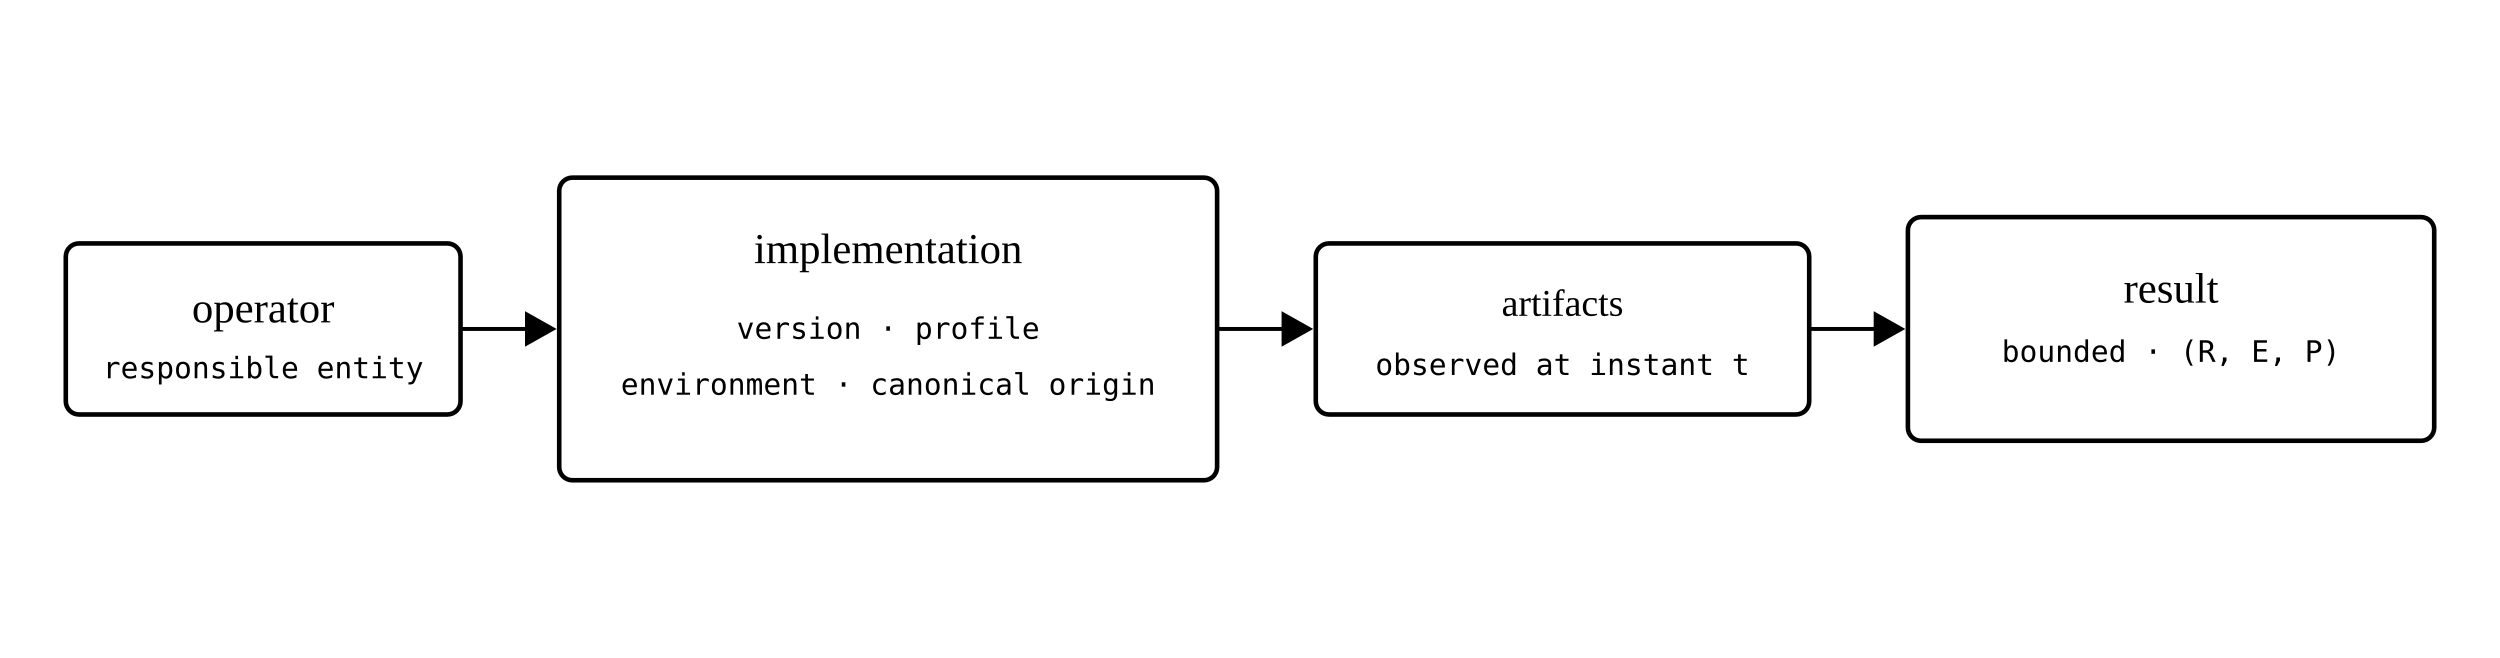
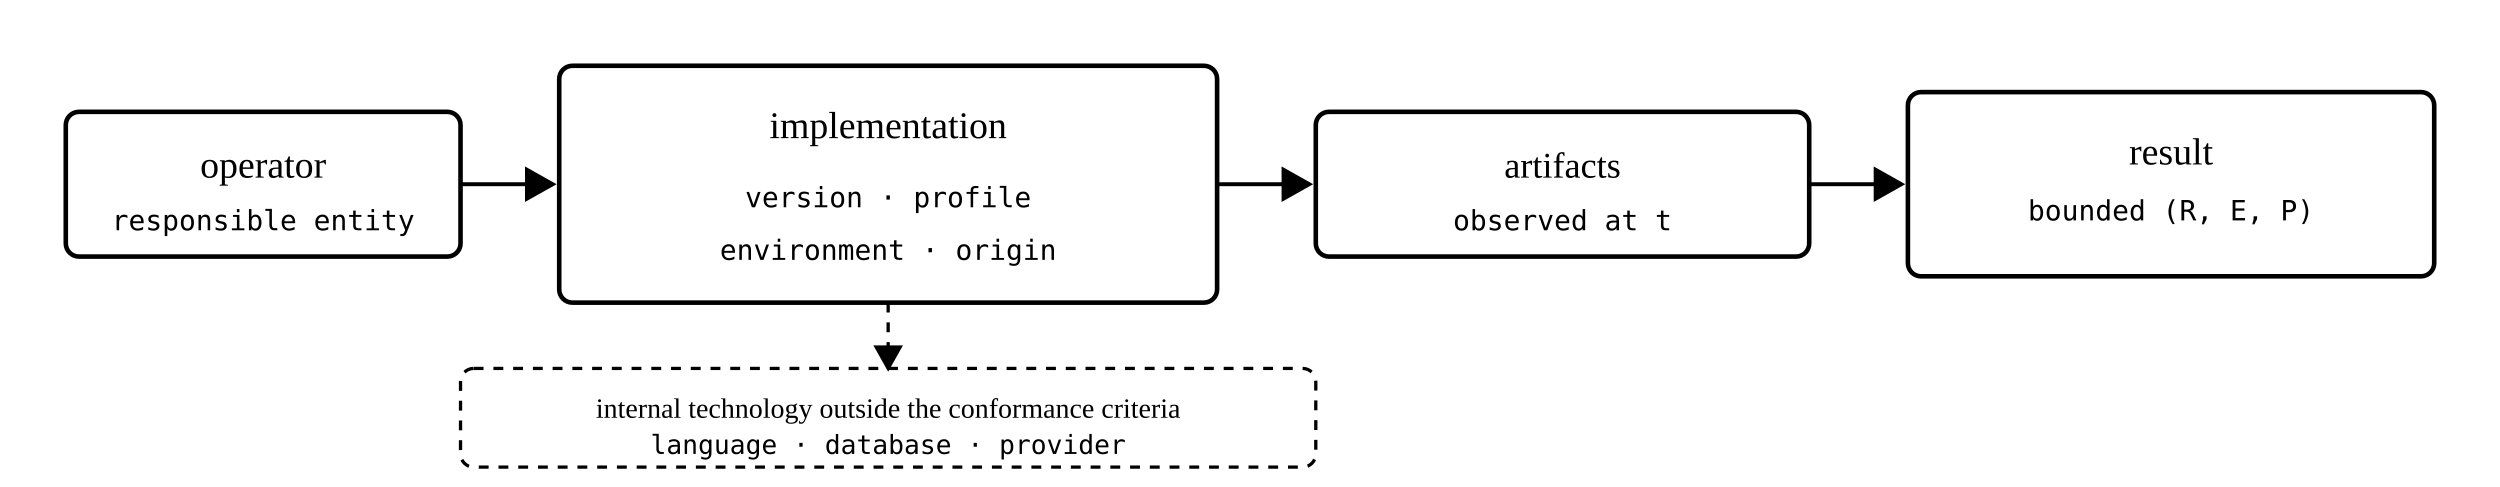
- <svg xmlns="http://www.w3.org/2000/svg" viewBox="0 0 760 200" role="img" aria-label="An operator publishes an implementation with version, profile, environment and canonical origin; the observed artifacts yield a bounded result." font-family="Georgia, 'Times New Roman', serif">
-   <rect x="0" y="0" width="760" height="200" fill="none" />
+ <svg xmlns="http://www.w3.org/2000/svg" viewBox="0 0 760 148" role="img" aria-label="An operator publishes an implementation with version, profile, environment and canonical origin; the observed artifacts yield a bounded result; the internal technology is non-normative." font-family="Georgia, 'Times New Roman', serif">
+   <rect x="0" y="0" width="760" height="148" fill="none" />
  <style>text{fill:#000} .m{font-family:ui-monospace,Menlo,Consolas,monospace} .b{fill:none;stroke:#000;stroke-width:1.4} .l{stroke:#000;stroke-width:1.2;fill:none} .d{stroke:#000;stroke-width:1;stroke-dasharray:3 3;fill:none} .n{font-weight:bold}</style>
  <defs>
    <marker id="a" markerWidth="9" markerHeight="9" refX="7" refY="4.5" orient="auto">
      <path d="M0,0 L8,4.5 L0,9 z" fill="#000" />
    </marker>
  </defs>
-   <rect class="b" x="20" y="74" width="120" height="52" rx="4" />
-   <text x="80" y="98" text-anchor="middle" font-size="13">operator</text>
-   <text x="80" y="115" text-anchor="middle" font-size="9" class="m">responsible entity</text>
-   <line class="l" x1="140" y1="100" x2="168" y2="100" marker-end="url(#a)" />
-   <rect class="b" x="170" y="54" width="200" height="92" rx="4" />
-   <text x="270" y="80" text-anchor="middle" font-size="13">implementation</text>
-   <text x="270" y="103" text-anchor="middle" font-size="9" class="m">version · profile</text>
-   <text x="270" y="120" text-anchor="middle" font-size="9" class="m">environment · canonical origin</text>
-   <line class="l" x1="370" y1="100" x2="398" y2="100" marker-end="url(#a)" />
-   <rect class="b" x="400" y="74" width="150" height="52" rx="4" />
-   <text x="475" y="96" text-anchor="middle" font-size="11.5">artifacts</text>
-   <text x="475" y="114" text-anchor="middle" font-size="9" class="m">observed at instant t</text>
-   <line class="l" x1="550" y1="100" x2="578" y2="100" marker-end="url(#a)" />
-   <rect class="b" x="580" y="66" width="160" height="68" rx="4" />
-   <text x="660" y="92" text-anchor="middle" font-size="13">result</text>
-   <text x="660" y="110" text-anchor="middle" font-size="9" class="m">bounded · (R, E, P)</text>
+   <rect class="b" x="20" y="34" width="120" height="44" rx="4" />
+   <text x="80" y="54" text-anchor="middle" font-size="11.5">operator</text>
+   <text x="80" y="70" text-anchor="middle" font-size="8.5" class="m">responsible entity</text>
+   <line class="l" x1="140" y1="56" x2="168" y2="56" marker-end="url(#a)" />
+   <rect class="b" x="170" y="20" width="200" height="72" rx="4" />
+   <text x="270" y="42" text-anchor="middle" font-size="11.5">implementation</text>
+   <text x="270" y="63" text-anchor="middle" font-size="8.5" class="m">version · profile</text>
+   <text x="270" y="79" text-anchor="middle" font-size="8.5" class="m">environment · origin</text>
+   <line class="l" x1="370" y1="56" x2="398" y2="56" marker-end="url(#a)" />
+   <rect class="b" x="400" y="34" width="150" height="44" rx="4" />
+   <text x="475" y="54" text-anchor="middle" font-size="11">artifacts</text>
+   <text x="475" y="70" text-anchor="middle" font-size="8.5" class="m">observed at t</text>
+   <line class="l" x1="550" y1="56" x2="578" y2="56" marker-end="url(#a)" />
+   <rect class="b" x="580" y="28" width="160" height="56" rx="4" />
+   <text x="660" y="50" text-anchor="middle" font-size="11.5">result</text>
+   <text x="660" y="67" text-anchor="middle" font-size="8.5" class="m">bounded (R, E, P)</text>
+   <line class="d" x1="270" y1="92" x2="270" y2="112" marker-end="url(#a)" />
+   <rect class="d" x="140" y="112" width="260" height="30" rx="4" />
+   <text x="270" y="127" text-anchor="middle" font-size="8.5">internal technology outside the conformance criteria</text>
+   <text x="270" y="138" text-anchor="middle" font-size="8" class="m">language · database · provider</text>
</svg>
